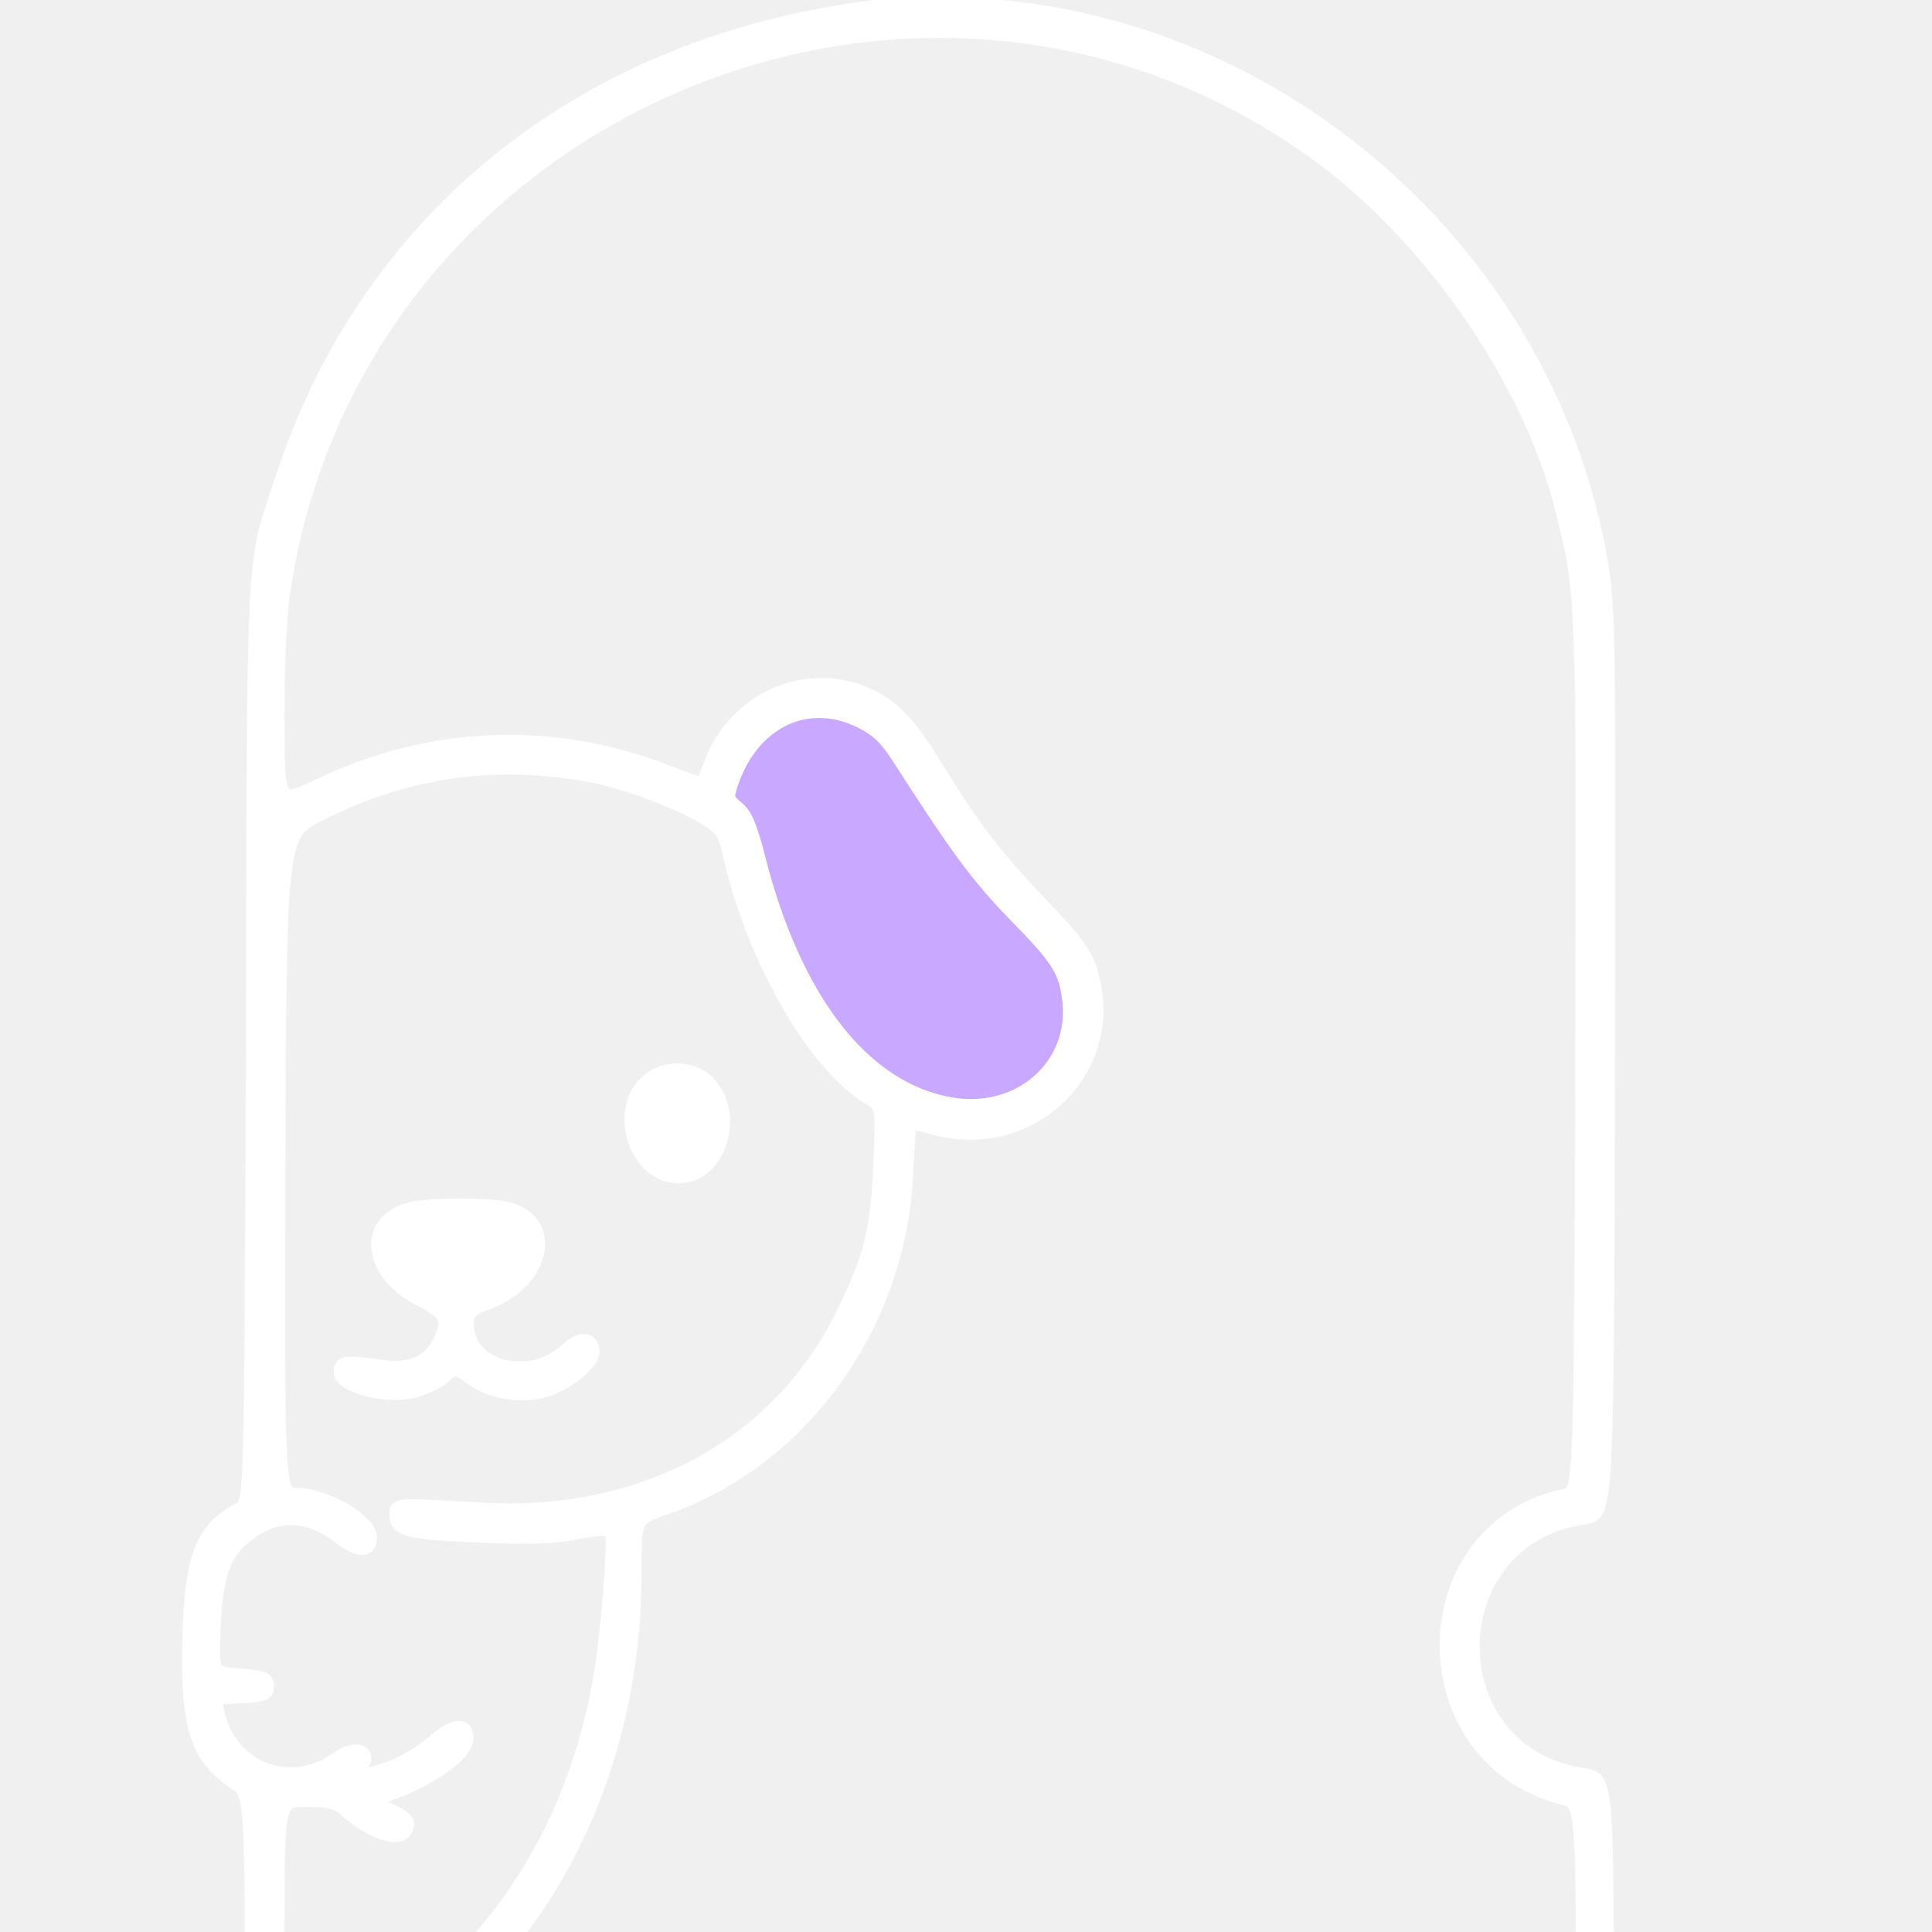
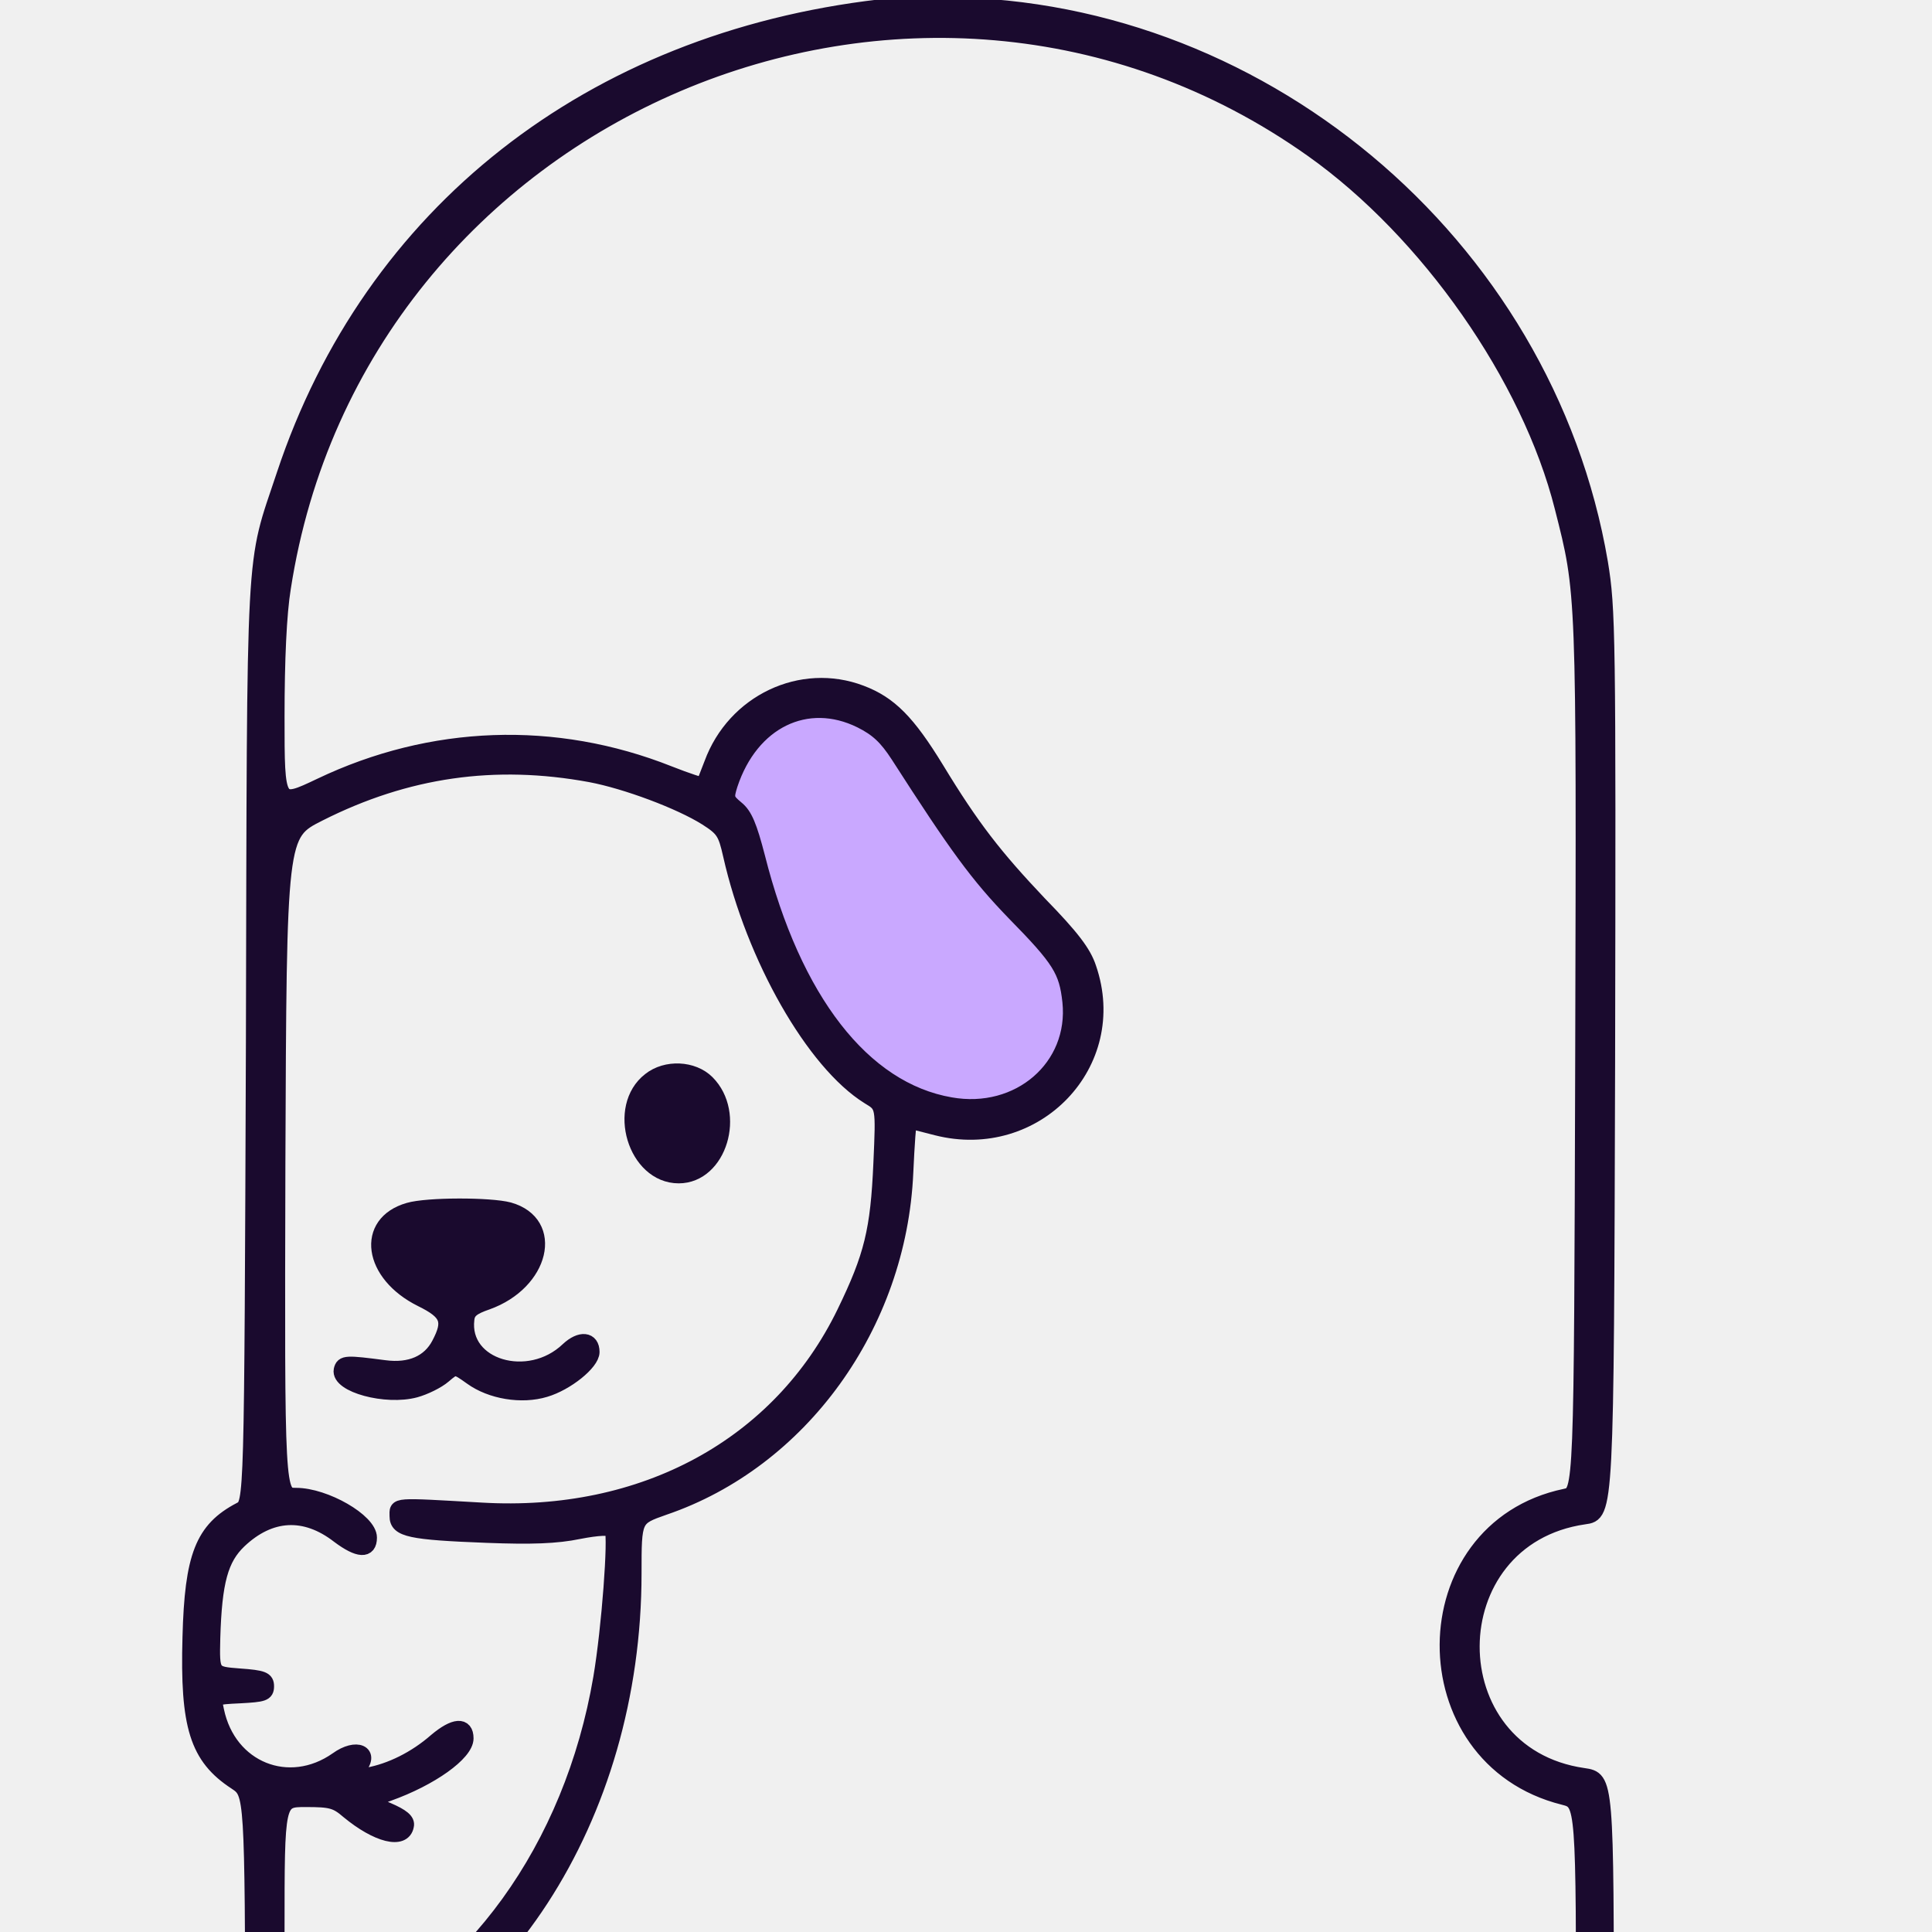
<svg xmlns="http://www.w3.org/2000/svg" viewBox="408 268 460 460">
  <g transform="translate(0,1254) scale(0.1,-0.1)" stroke="none">
    <g fill="#C9A8FF">
      <path d="M5962 8175 c-40 -17 -95 -55 -89 -61 2 -3 -8 -18 -23 -34 -16 -17 -35 -52 -44 -78 -16 -46 -16 -47 5 -64 11 -10 26 -15 32 -11 5 3 7 1 3 -5 -3 -6 -2 -13 4 -17 6 -4 8 -11 5 -16 -9 -13 40 -185 75 -268 137 -321 403 -494 585 -381 41 25 108 98 100 109 -2 5 2 14 10 21 8 7 13 16 10 20 -3 5 -1 11 5 15 15 9 12 75 -6 128 -12 37 -36 66 -107 133 -51 47 -90 87 -88 88 2 0 -20 33 -48 71 -29 39 -75 108 -103 155 -55 91 -104 148 -154 180 -41 26 -129 34 -172 15z" />
    </g>
-     <g fill="#FFFFFF" stroke="#FFFFFF" stroke-width="35" stroke-linejoin="round">
+     <g fill="#1A0A2E" stroke="#1A0A2E" stroke-width="35" stroke-linejoin="round">
      <path d="M6175 9844 c-689 -80 -1212 -491 -1419 -1114 -75 -226 -70 -132 -73 -1352 -4 -1098 -4 -1098 -31 -1112 -90 -47 -115 -111 -120 -304 -6 -212 17 -286 109 -346 39 -26 39 -26 41 -658 3 -610 4 -633 22 -636 33 -7 36 18 36 294 0 271 0 271 63 288 460 126 787 628 787 1210 0 131 0 131 71 156 326 111 560 435 576 798 3 67 7 122 9 122 1 0 30 -7 64 -16 236 -60 441 154 363 381 -12 37 -40 74 -118 154 -106 112 -160 181 -245 321 -68 111 -111 155 -180 181 -142 54 -302 -22 -356 -169 -10 -26 -19 -49 -20 -50 -1 -2 -38 10 -81 27 -272 108 -566 97 -830 -29 -103 -49 -103 -49 -103 163 0 136 5 246 15 307 176 1141 1510 1709 2449 1043 275 -195 517 -541 595 -851 52 -205 52 -190 49 -1307 -3 -1039 -3 -1039 -41 -1047 -373 -78 -377 -625 -4 -718 47 -12 47 -12 47 -624 0 -336 4 -617 9 -624 5 -8 17 -12 27 -10 18 3 19 25 19 653 0 650 0 650 -55 658 -354 51 -352 564 2 615 53 7 53 7 56 1082 2 1026 1 1080 -17 1190 -130 764 -822 1341 -1593 1329 -51 -1 -106 -4 -123 -5z m-46 -1700 c40 -20 61 -40 89 -83 140 -218 189 -285 276 -375 109 -111 125 -137 133 -211 16 -155 -121 -274 -284 -245 -208 36 -373 249 -459 590 -19 73 -30 100 -50 116 -24 20 -25 24 -15 56 50 151 182 215 310 152z m-643 -129 c85 -16 213 -64 275 -103 41 -26 46 -35 58 -88 55 -244 198 -495 329 -576 35 -21 35 -21 29 -157 -7 -161 -22 -222 -87 -356 -154 -317 -478 -493 -865 -470 -212 12 -200 13 -200 -15 0 -32 31 -39 215 -46 105 -4 165 -2 218 9 46 9 75 10 79 4 9 -16 -7 -234 -27 -352 -69 -405 -307 -734 -629 -870 -155 -65 -141 -91 -141 267 0 313 0 313 68 313 60 0 72 -3 101 -28 69 -57 132 -73 139 -34 3 12 -10 23 -45 38 -48 20 -48 20 2 38 101 36 185 96 185 132 0 34 -28 32 -72 -5 -49 -43 -108 -72 -163 -82 -40 -7 -40 -7 -22 14 35 39 -4 57 -51 23 -114 -80 -257 -23 -286 116 -7 32 -7 32 56 35 55 3 63 5 63 23 0 17 -8 21 -65 25 -65 5 -65 5 -63 90 4 135 19 189 63 231 73 69 156 74 236 12 48 -36 74 -37 74 -4 0 40 -106 101 -175 101 -45 0 -45 0 -43 787 3 787 3 787 98 835 208 105 418 135 646 93z" />
      <path d="M5627 7289 c-84 -65 -35 -229 69 -229 97 0 142 149 68 223 -34 34 -98 37 -137 6z" />
      <path d="M5053 6979 c-108 -31 -91 -153 30 -213 63 -31 71 -51 42 -106 -23 -44 -68 -64 -129 -56 -92 12 -100 12 -104 -6 -7 -36 107 -67 177 -48 22 6 53 21 68 34 27 23 27 23 65 -4 47 -34 120 -46 176 -29 51 15 112 64 112 90 0 31 -28 34 -58 6 -93 -89 -254 -41 -240 72 2 19 13 28 48 40 131 47 165 189 52 221 -45 12 -195 12 -239 -1z" />
    </g>
  </g>
</svg>
